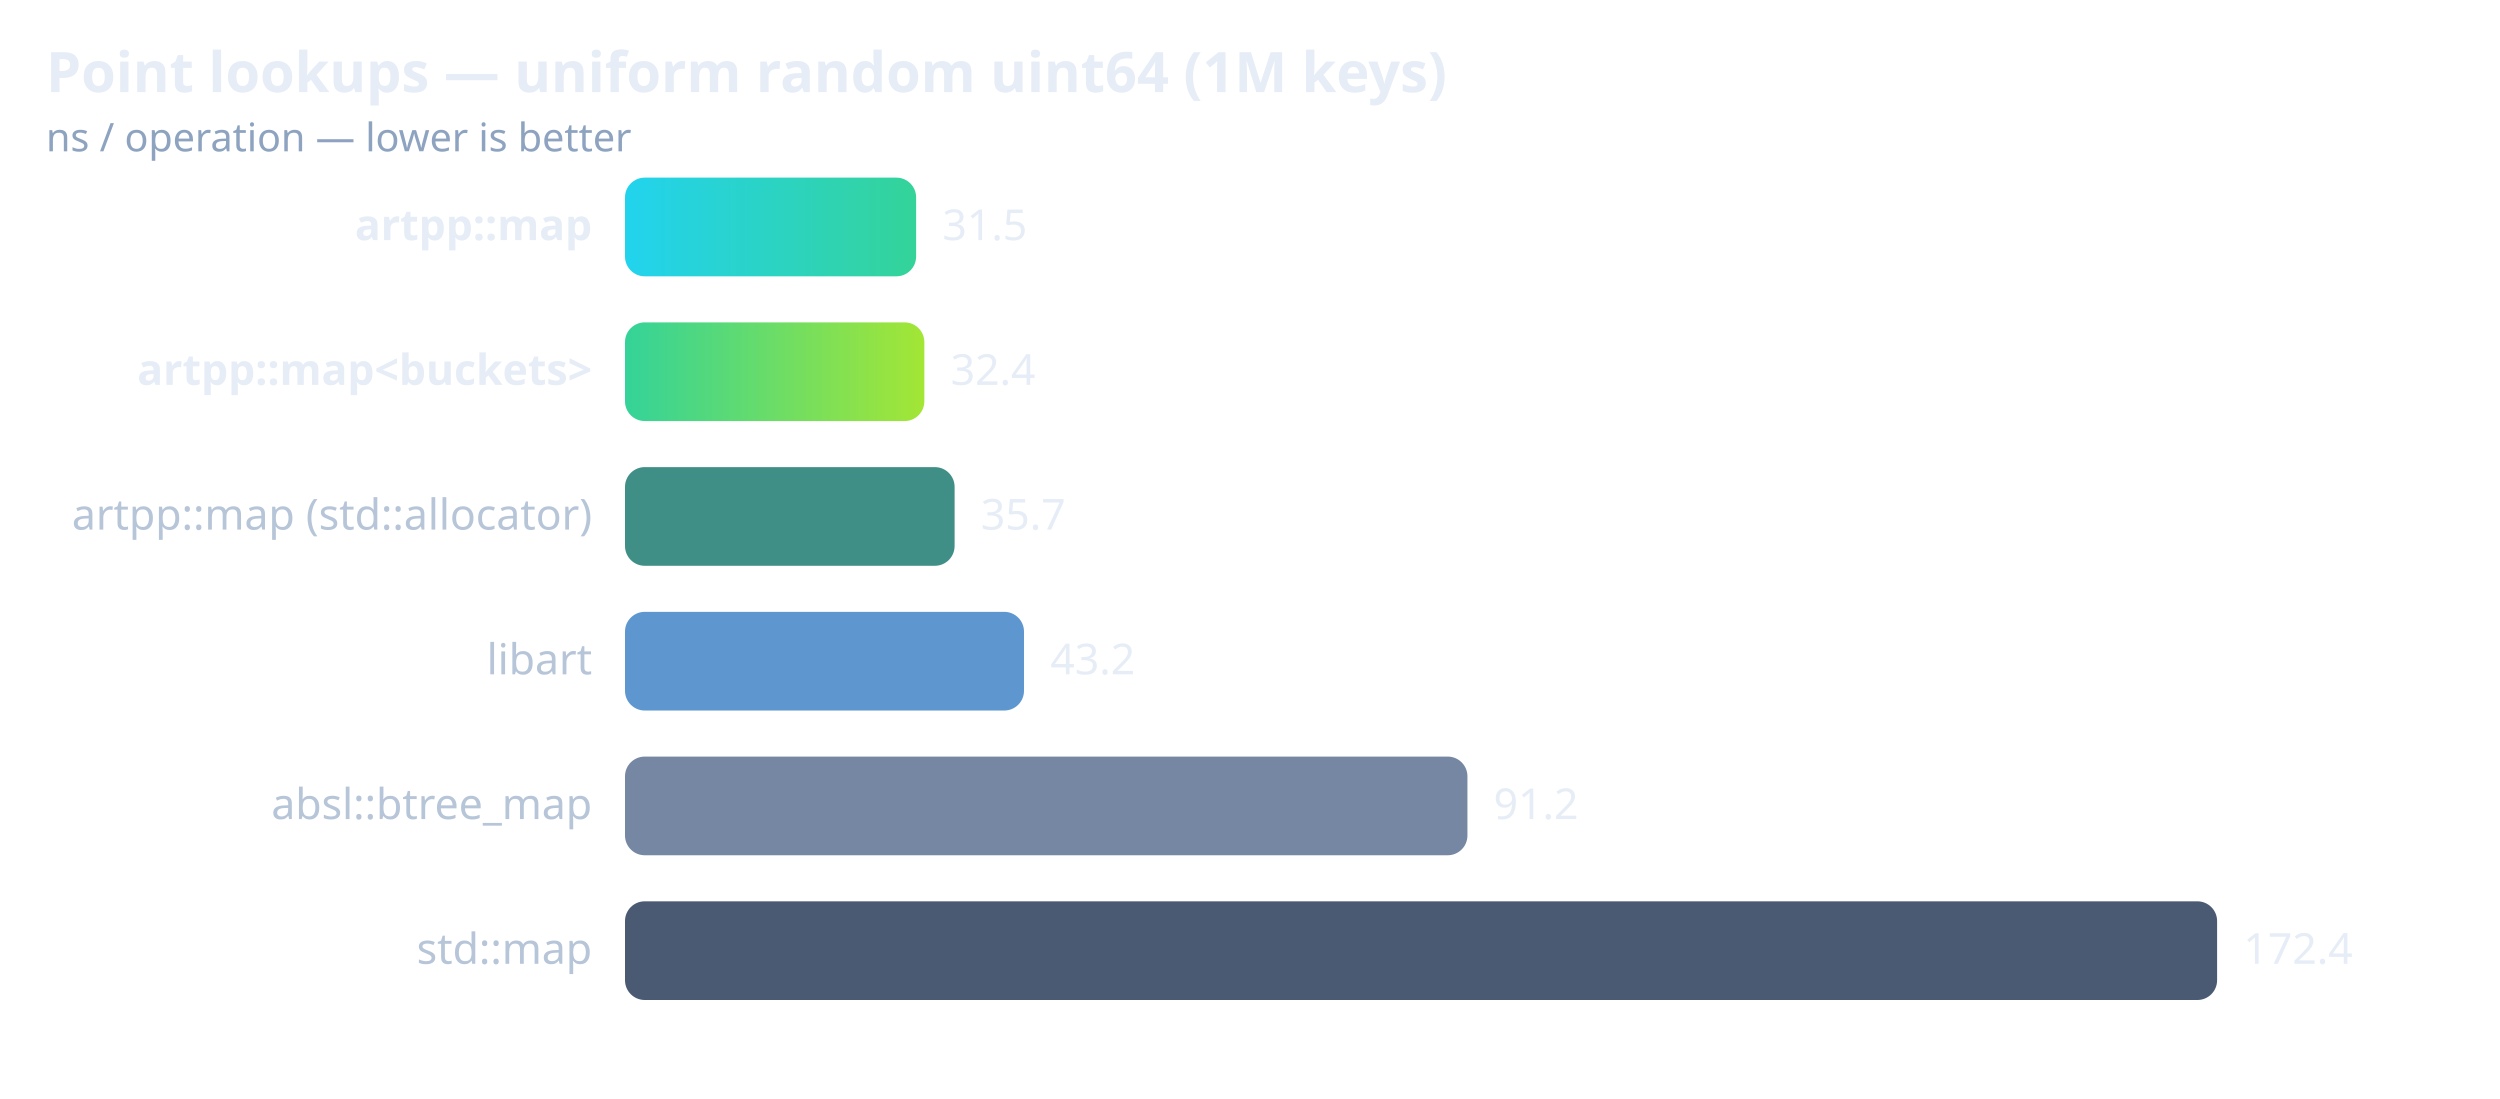
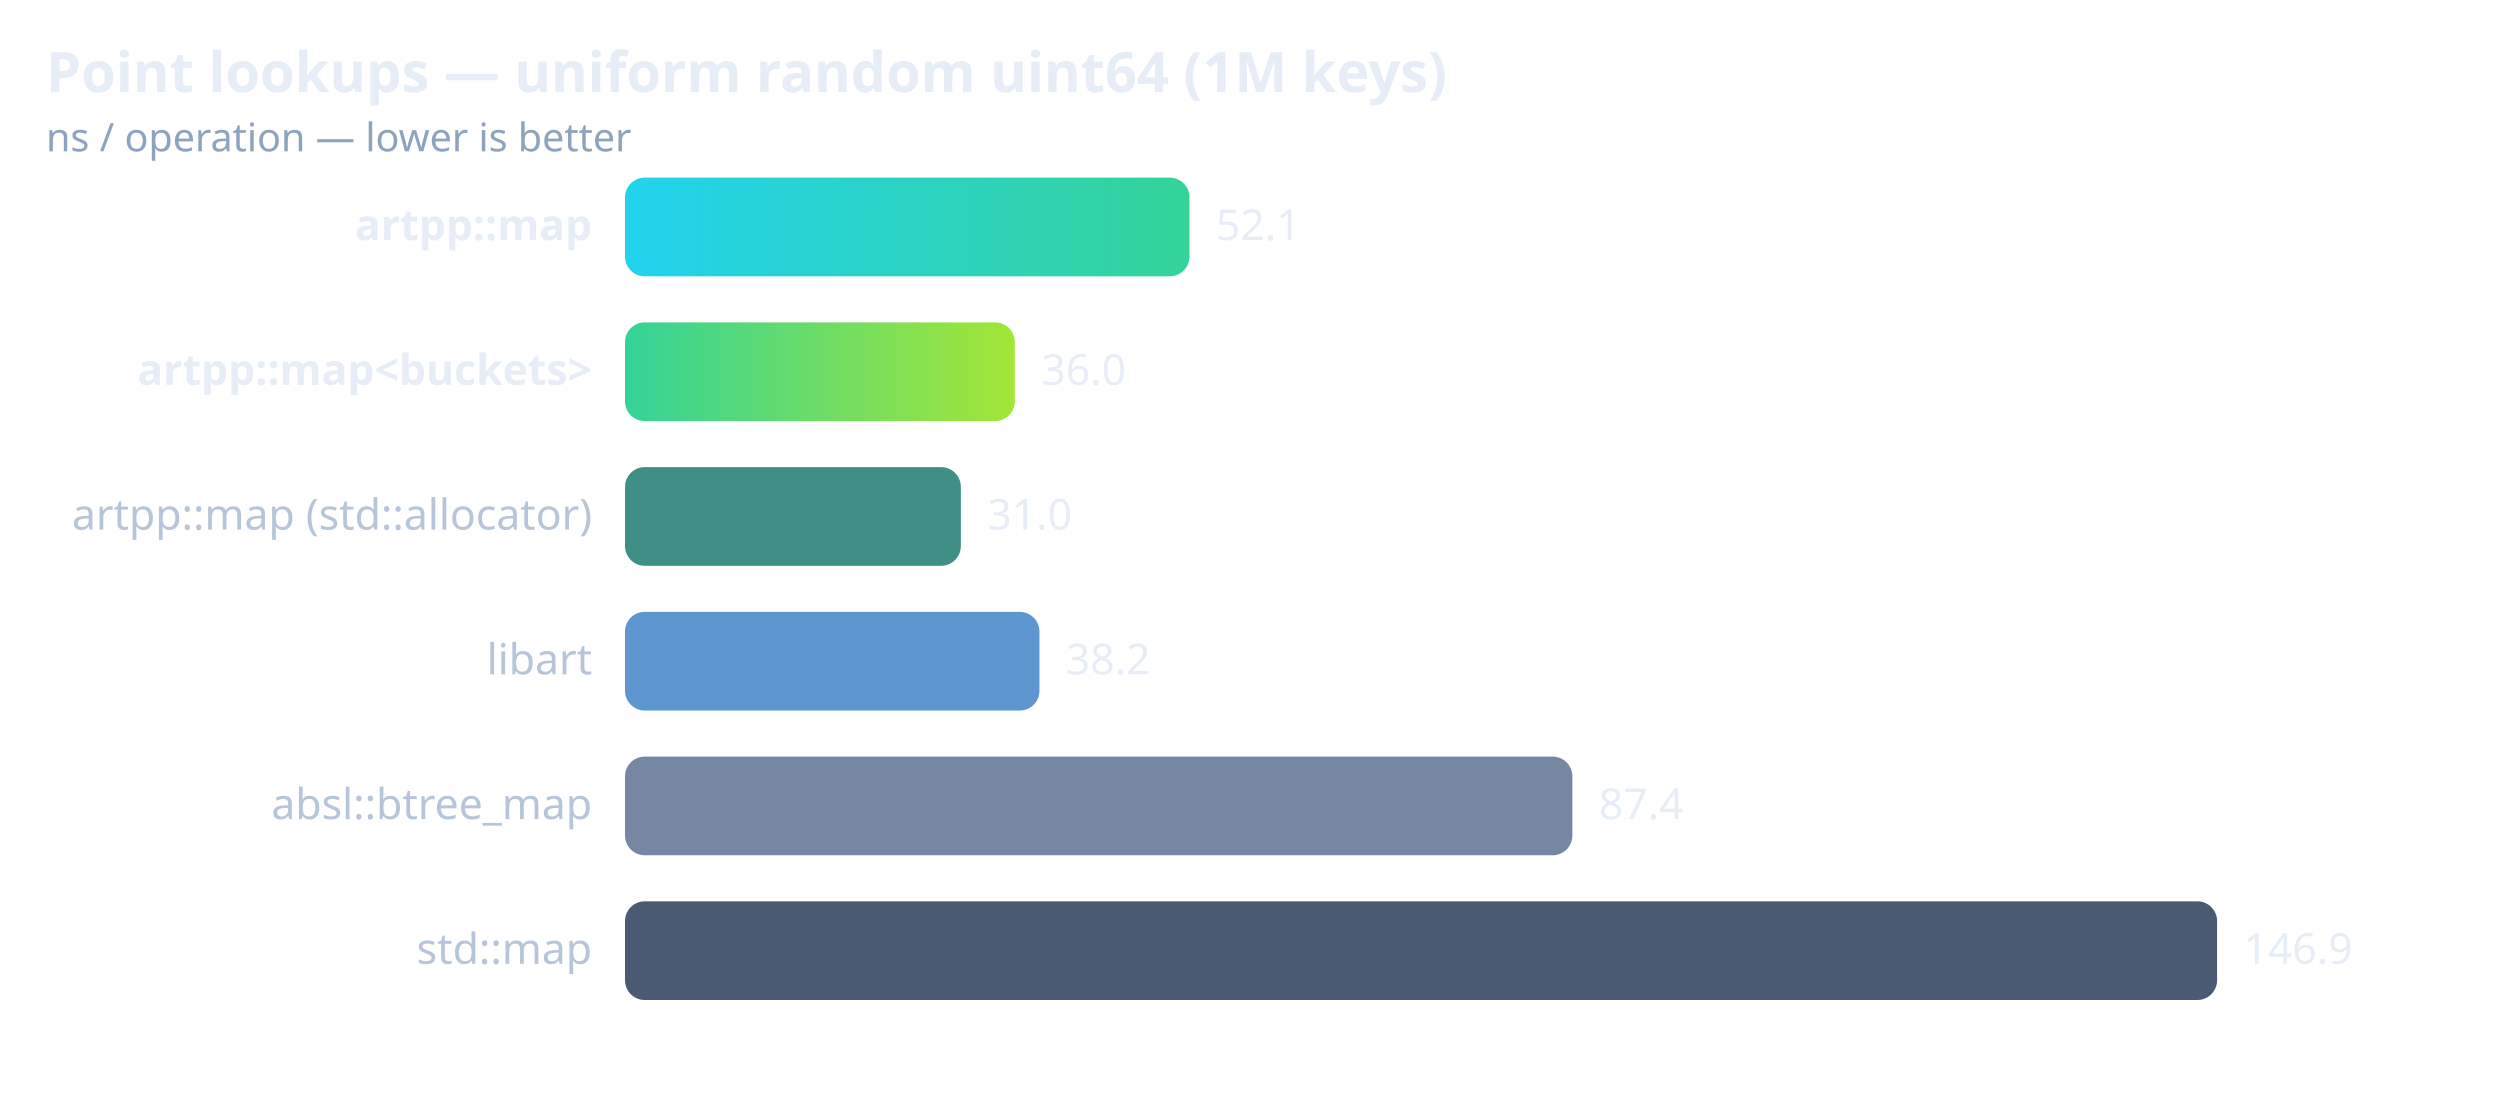
<svg xmlns="http://www.w3.org/2000/svg" viewBox="0 0 760 334" font-family="ui-sans-serif, system-ui, sans-serif" role="img" aria-label="Point lookups — uniform random uint64 (1M keys)">
  <defs>
    <linearGradient id="hot" x1="0" y1="0" x2="1" y2="0">
      <stop offset="0" stop-color="#22d3ee" />
      <stop offset="1" stop-color="#34d399" />
    </linearGradient>
    <linearGradient id="hot2" x1="0" y1="0" x2="1" y2="0">
      <stop offset="0" stop-color="#34d399" />
      <stop offset="1" stop-color="#a3e635" />
    </linearGradient>
  </defs>
  <text x="14" y="28" font-size="17" font-weight="600" fill="#e6edf6">Point lookups — uniform random uint64 (1M keys)</text>
  <text x="14" y="46" font-size="12" fill="#8da3bf">ns / operation — lower is better</text>
  <text x="180" y="73.0" font-size="13" font-weight="600" fill="#e6edf6" text-anchor="end">artpp::map</text>
-   <rect x="190" y="54" width="88.5" height="30" rx="6" fill="url(#hot)" />
-   <text x="286.498" y="73.0" font-size="13" fill="#e6edf6">31.5</text>
+   <rect x="190" y="54" width="171.6" height="30" rx="6" fill="url(#hot)" />
+   <text x="369.624" y="73.0" font-size="13" fill="#e6edf6">52.1</text>
  <text x="180" y="117.0" font-size="13" font-weight="600" fill="#e6edf6" text-anchor="end">artpp::map&lt;buckets&gt;</text>
-   <rect x="190" y="98" width="91.0" height="30" rx="6" fill="url(#hot2)" />
-   <text x="288.996" y="117.0" font-size="13" fill="#e6edf6">32.4</text>
+   <rect x="190" y="98" width="118.5" height="30" rx="6" fill="url(#hot2)" />
+   <text x="316.545" y="117.0" font-size="13" fill="#e6edf6">36.0</text>
  <text x="180" y="161.0" font-size="13" font-weight="400" fill="#b7c5d8" text-anchor="end">artpp::map (std::allocator)</text>
-   <rect x="190" y="142" width="100.2" height="30" rx="6" fill="#3f8f86" />
-   <text x="298.174" y="161.0" font-size="13" fill="#e6edf6">35.7</text>
+   <rect x="190" y="142" width="102.1" height="30" rx="6" fill="#3f8f86" />
+   <text x="300.138" y="161.0" font-size="13" fill="#e6edf6">31.0</text>
  <text x="180" y="205.0" font-size="13" font-weight="400" fill="#b7c5d8" text-anchor="end">libart</text>
-   <rect x="190" y="186" width="121.3" height="30" rx="6" fill="#5e97d0" />
-   <text x="319.309" y="205.0" font-size="13" fill="#e6edf6">43.2</text>
+   <rect x="190" y="186" width="126.0" height="30" rx="6" fill="#5e97d0" />
+   <text x="323.992" y="205.0" font-size="13" fill="#e6edf6">38.2</text>
  <text x="180" y="249.0" font-size="13" font-weight="400" fill="#b7c5d8" text-anchor="end">absl::btree_map</text>
-   <rect x="190" y="230" width="256.1" height="30" rx="6" fill="#7587a3" />
-   <text x="454.062" y="249.0" font-size="13" fill="#e6edf6">91.2</text>
+   <rect x="190" y="230" width="288.0" height="30" rx="6" fill="#7587a3" />
+   <text x="486.028" y="249.0" font-size="13" fill="#e6edf6">87.4</text>
  <text x="180" y="293.0" font-size="13" font-weight="400" fill="#b7c5d8" text-anchor="end">std::map</text>
  <rect x="190" y="274" width="484.0" height="30" rx="6" fill="#4a5a73" />
-   <text x="682.0" y="293.0" font-size="13" fill="#e6edf6">172.4</text>
+   <text x="682.0" y="293.0" font-size="13" fill="#e6edf6">146.9</text>
</svg>
